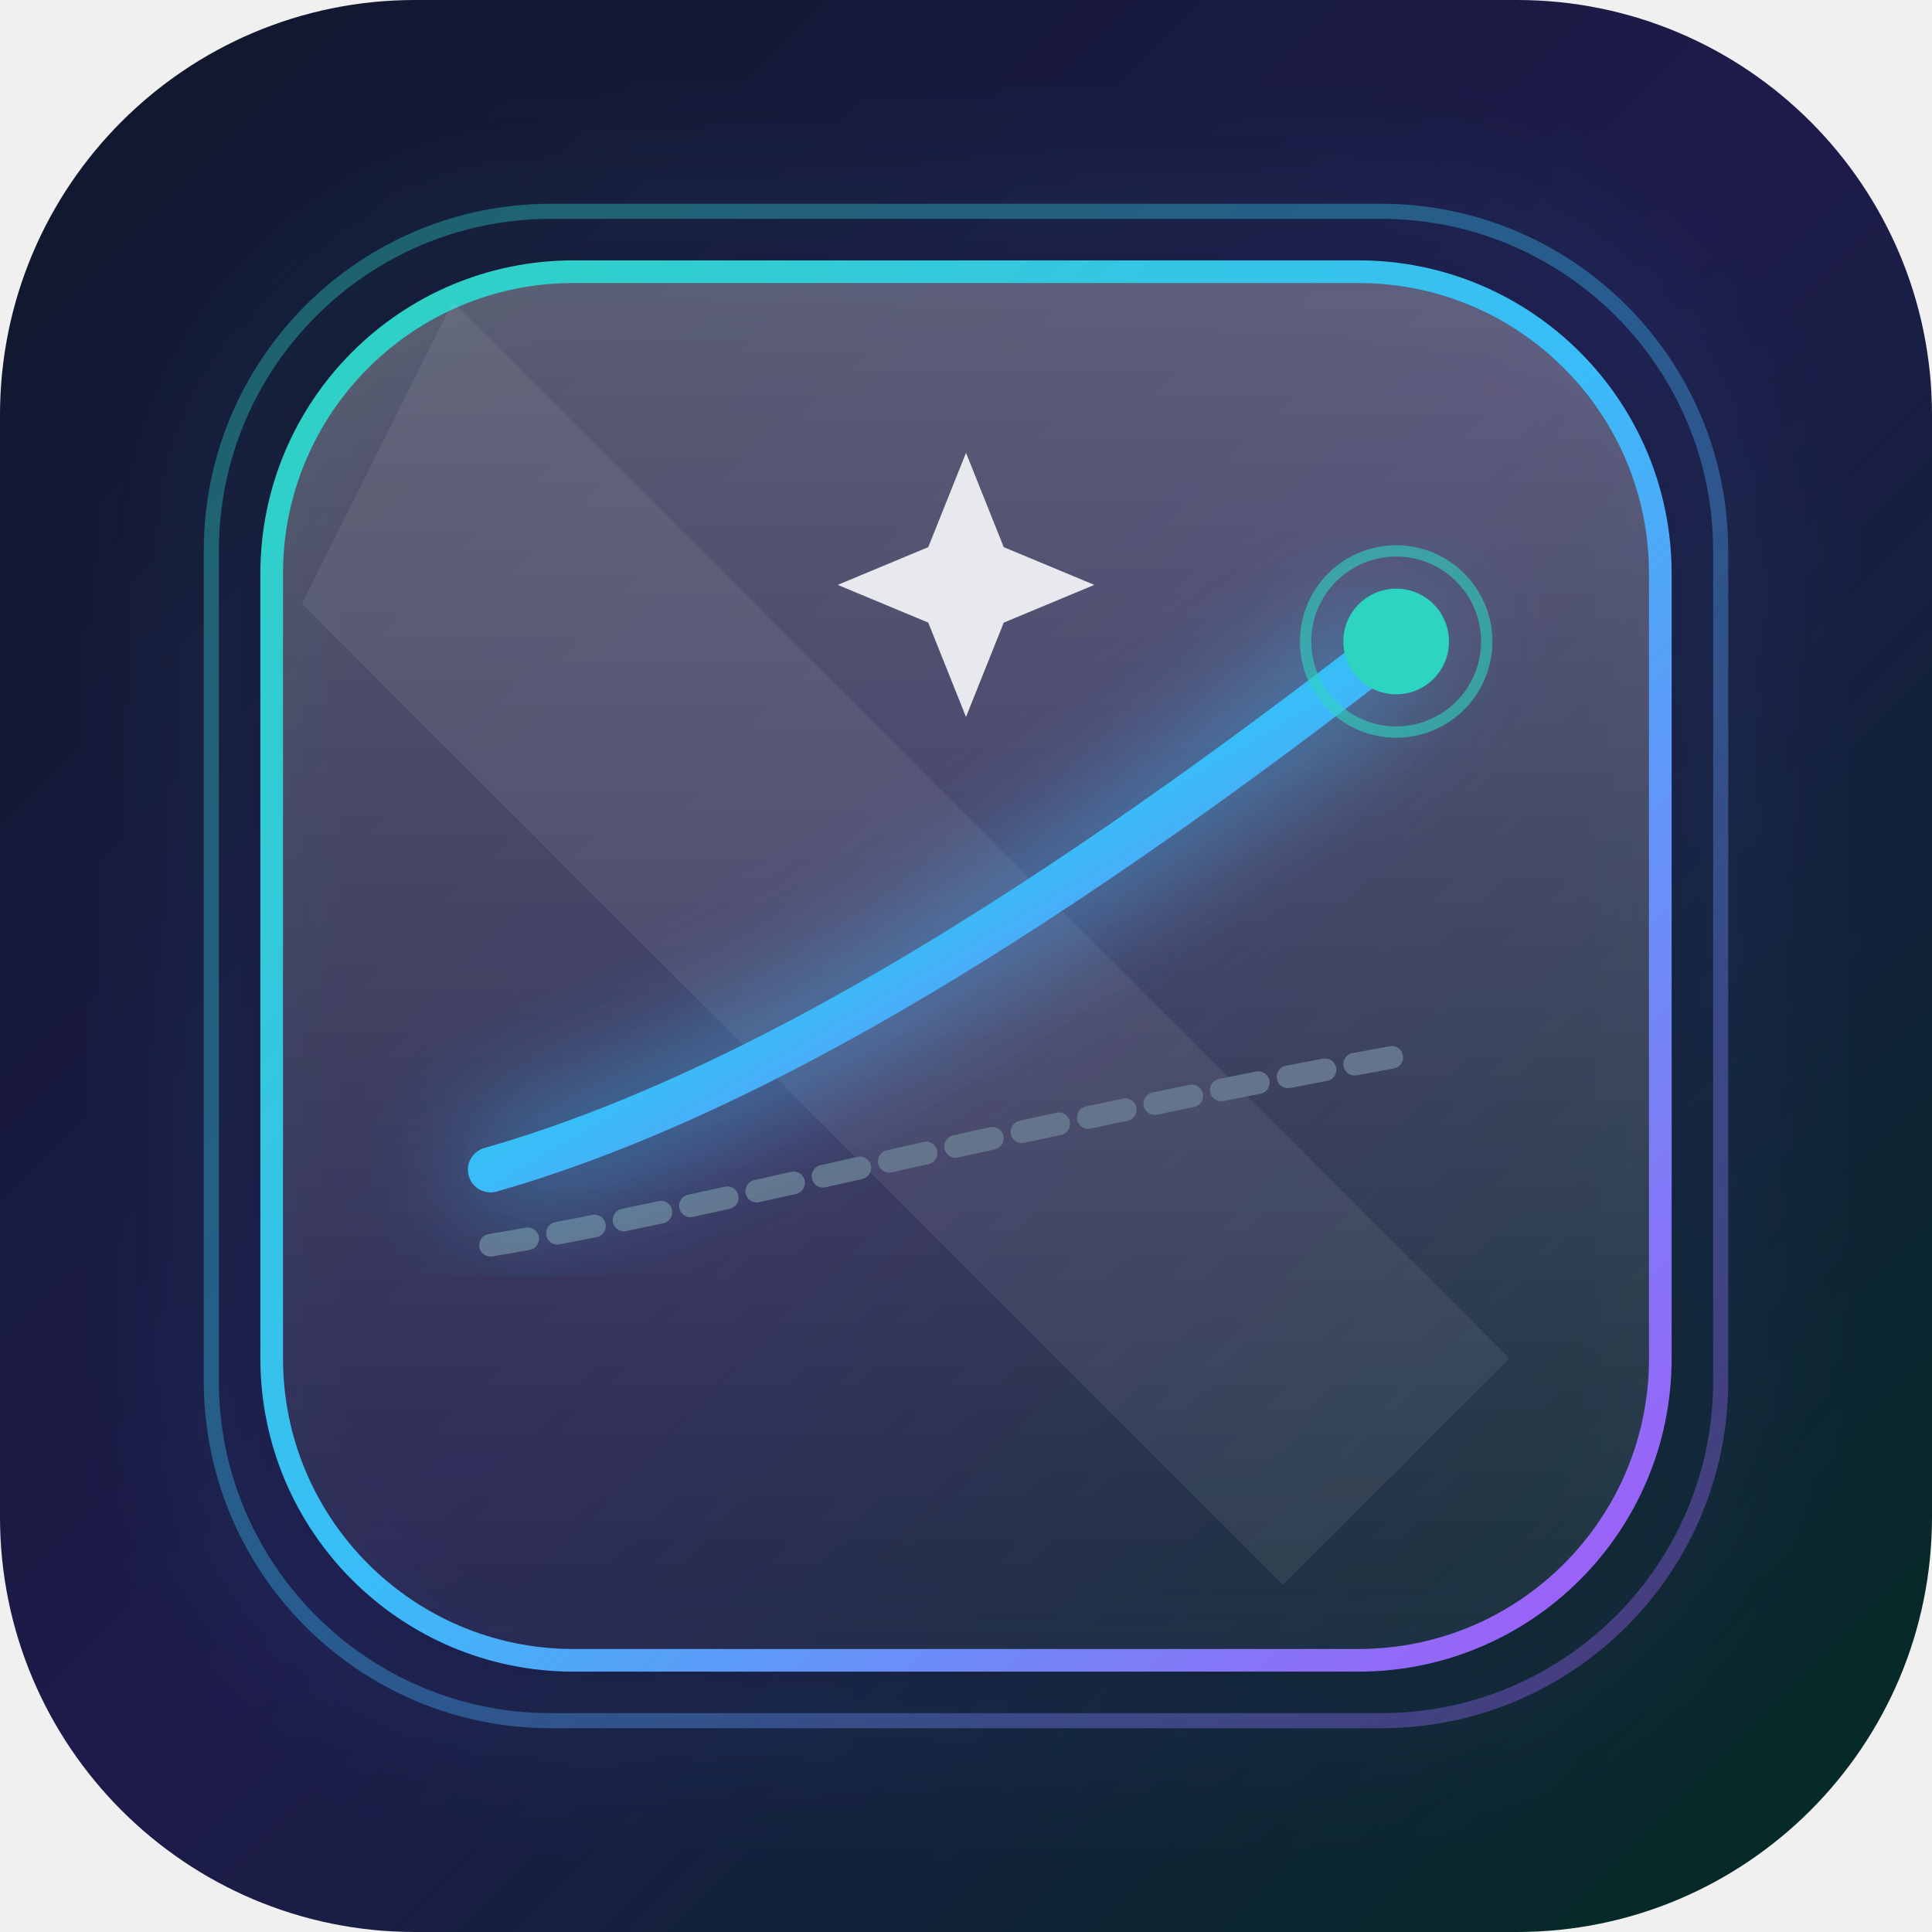
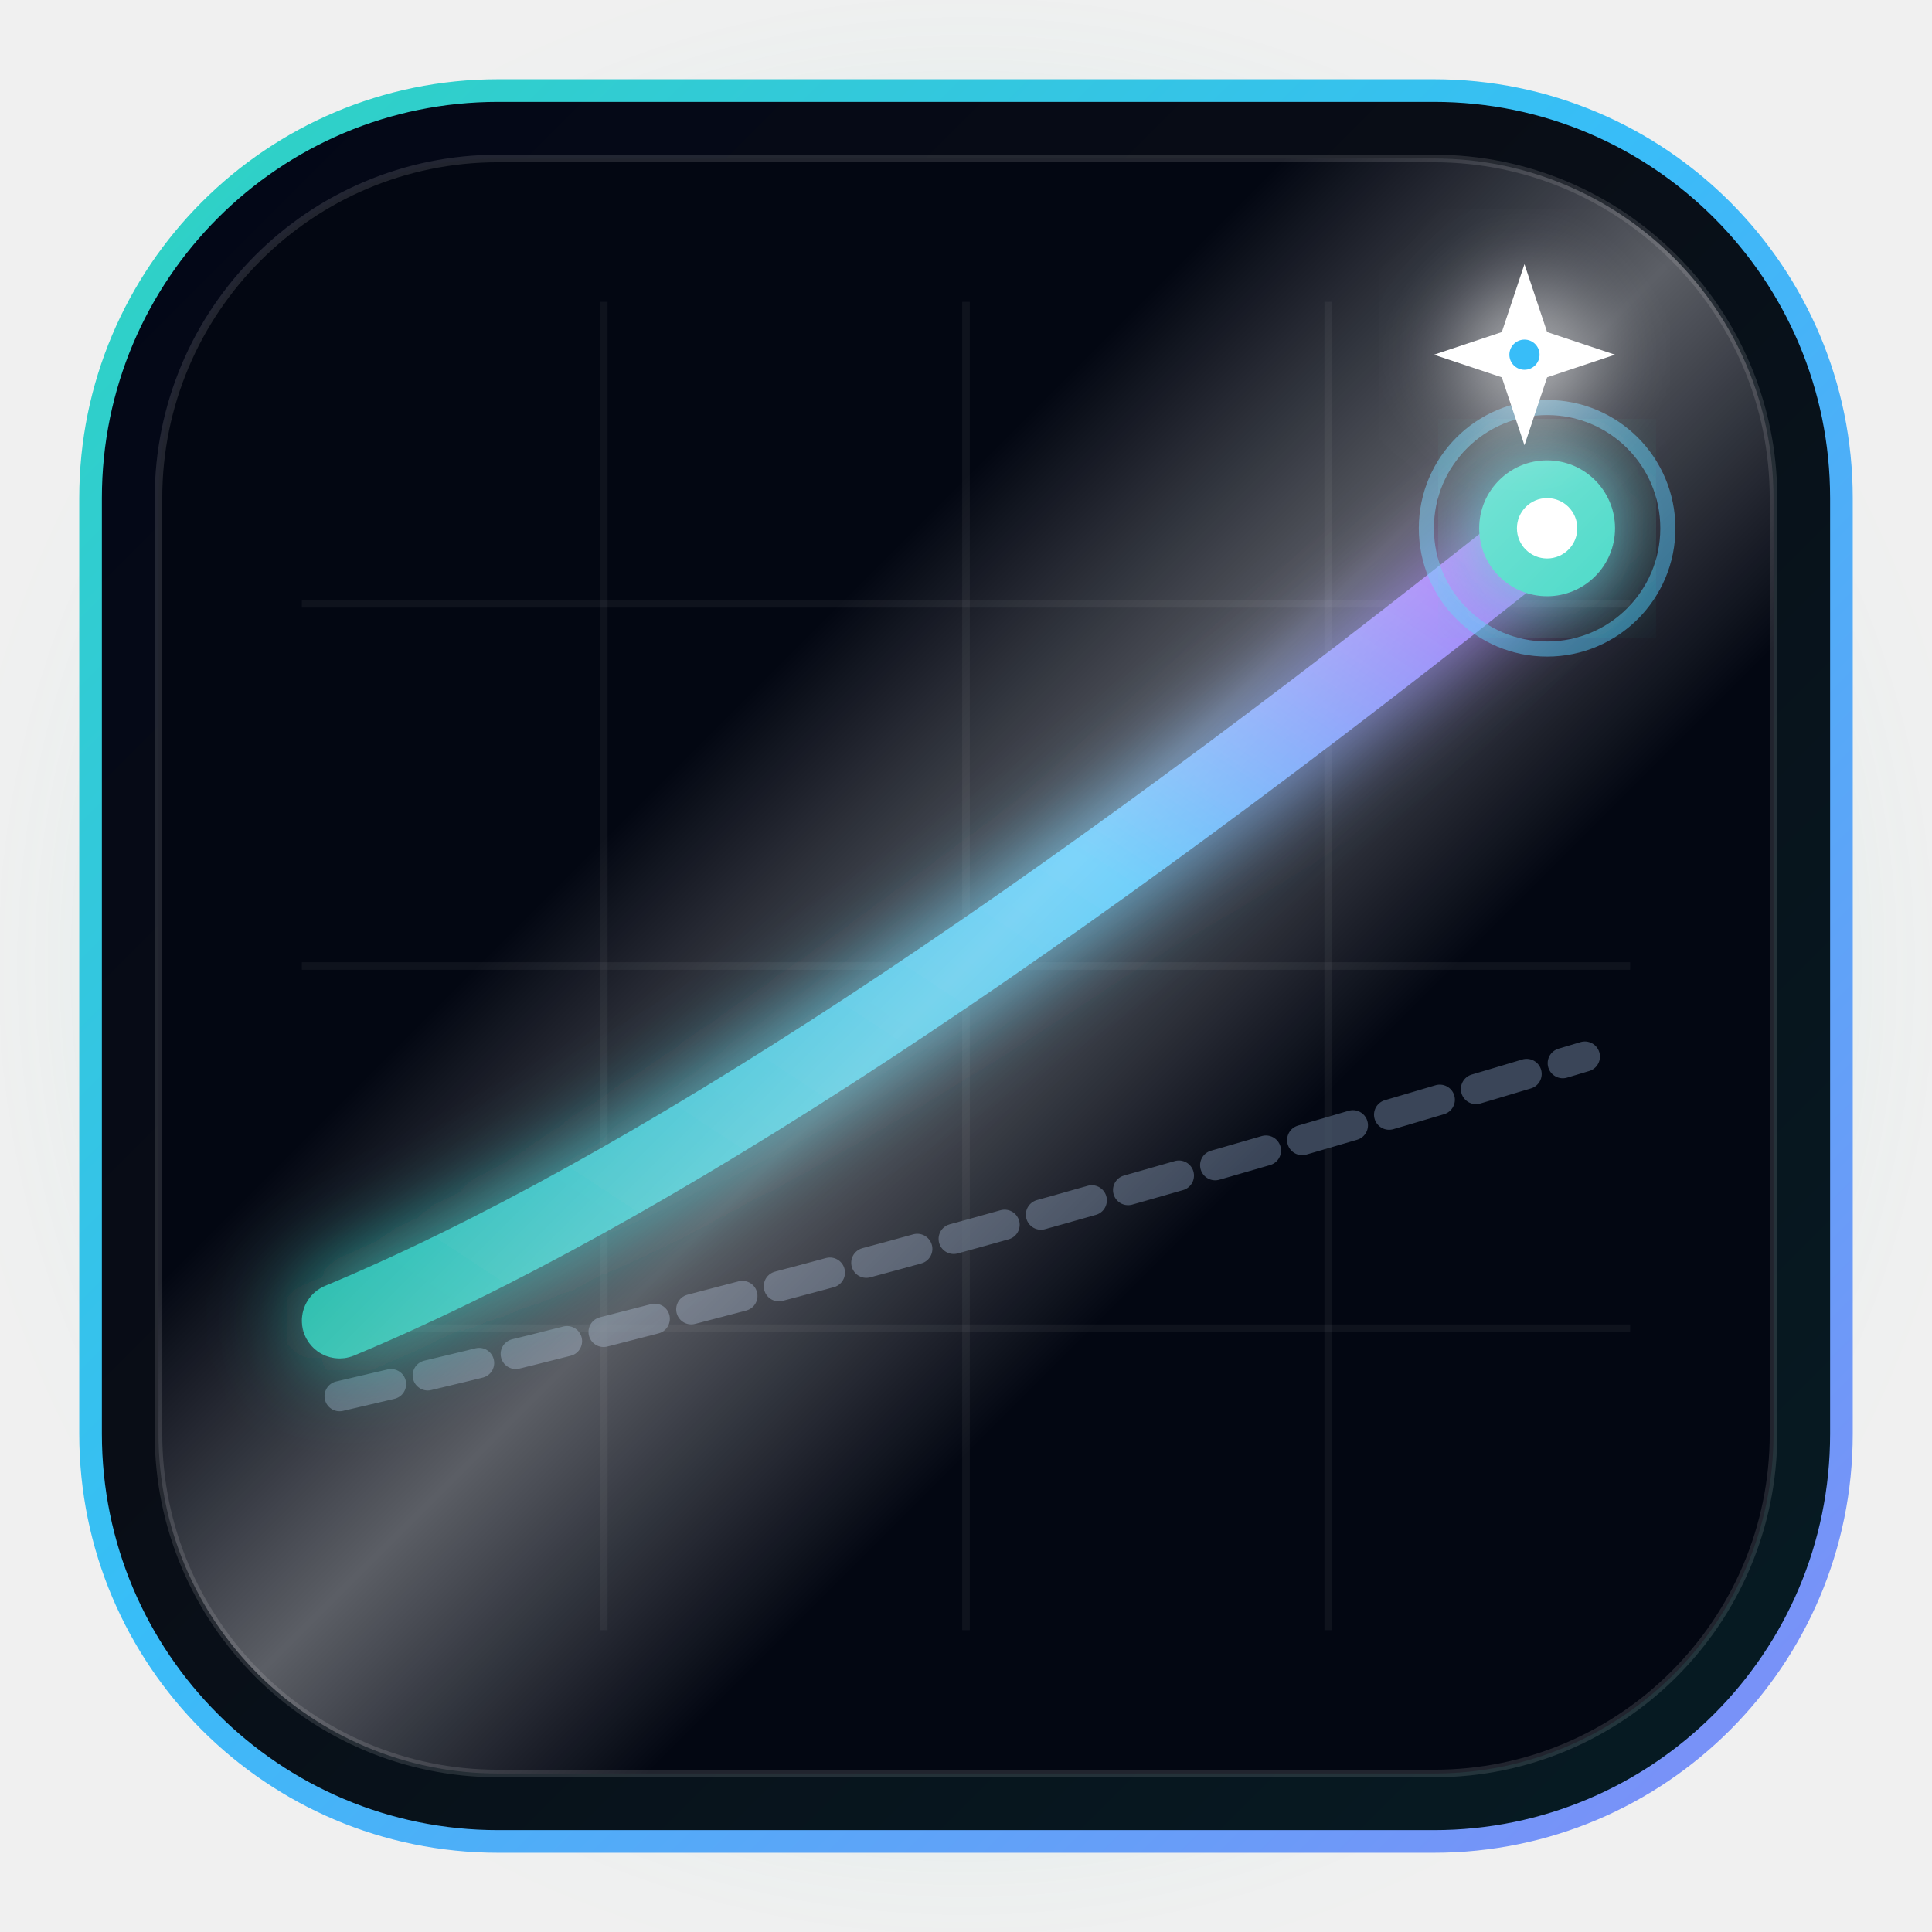
<svg xmlns="http://www.w3.org/2000/svg" viewBox="0 0 512 512" width="512" height="512">
  <defs>
    <linearGradient id="bgGrad" x1="0%" y1="0%" x2="100%" y2="100%">
-       <stop offset="0%" stop-color="#0f172a" />
-       <stop offset="50%" stop-color="#1e1b4b" />
-       <stop offset="100%" stop-color="#022c22" />
+       <stop offset="0%" stop-color="#020617" />
+       <stop offset="40%" stop-color="#090d16" />
+       <stop offset="100%" stop-color="#061c24" />
    </linearGradient>
-     <linearGradient id="mirrorGrad" x1="0%" y1="0%" x2="100%" y2="100%">
+     <linearGradient id="mirrorBorderGrad" x1="0%" y1="0%" x2="100%" y2="100%">
      <stop offset="0%" stop-color="#2dd4bf" />
-       <stop offset="50%" stop-color="#38bdf8" />
+       <stop offset="45%" stop-color="#38bdf8" />
+       <stop offset="100%" stop-color="#818cf8" />
+     </linearGradient>
+     <linearGradient id="trendGrad" x1="0%" y1="100%" x2="100%" y2="0%">
+       <stop offset="0%" stop-color="#14b8a6" />
+       <stop offset="60%" stop-color="#38bdf8" />
      <stop offset="100%" stop-color="#a855f7" />
    </linearGradient>
-     <linearGradient id="glassGrad" x1="0%" y1="0%" x2="0%" y2="100%">
-       <stop offset="0%" stop-color="#ffffff" stop-opacity="0.3" />
-       <stop offset="100%" stop-color="#ffffff" stop-opacity="0.05" />
+     <linearGradient id="sheenGrad" x1="0%" y1="0%" x2="100%" y2="100%">
+       <stop offset="35%" stop-color="#ffffff" stop-opacity="0" />
+       <stop offset="50%" stop-color="#ffffff" stop-opacity="0.35" />
+       <stop offset="65%" stop-color="#ffffff" stop-opacity="0" />
    </linearGradient>
-     <filter id="glow" x="-20%" y="-20%" width="140%" height="140%">
-       <feGaussianBlur stdDeviation="16" result="blur" />
+     <filter id="neonGlow" x="-30%" y="-30%" width="160%" height="160%">
+       <feGaussianBlur stdDeviation="12" result="blur" />
      <feComposite in="SourceGraphic" in2="blur" operator="over" />
    </filter>
+     <filter id="auraGlow" x="-40%" y="-40%" width="180%" height="180%">
+       <feGaussianBlur stdDeviation="28" result="blur" />
+     </filter>
  </defs>
-   <rect width="512" height="512" rx="110" fill="url(#bgGrad)" />
-   <rect x="56" y="56" width="400" height="400" rx="90" fill="none" stroke="url(#mirrorGrad)" stroke-width="4" opacity="0.4" filter="url(#glow)" />
-   <rect x="72" y="72" width="368" height="368" rx="80" fill="url(#glassGrad)" stroke="url(#mirrorGrad)" stroke-width="6" />
-   <path d="M 120 80 L 400 360 L 340 420 L 80 160 Z" fill="#ffffff" opacity="0.07" />
-   <path d="M 130 330 C 190 320, 260 300, 370 280" fill="none" stroke="#64748b" stroke-width="6" stroke-linecap="round" stroke-dasharray="10 8" />
-   <path d="M 130 310 C 200 290, 280 240, 370 170" fill="none" stroke="url(#mirrorGrad)" stroke-width="12" stroke-linecap="round" filter="url(#glow)" />
-   <circle cx="370" cy="170" r="14" fill="#2dd4bf" />
-   <circle cx="370" cy="170" r="24" fill="none" stroke="#2dd4bf" stroke-width="3" opacity="0.6" />
-   <polygon points="256,120 266,145 290,155 266,165 256,190 246,165 222,155 246,145" fill="#f8fafc" opacity="0.9" />
+   <circle cx="256" cy="256" r="210" fill="#2dd4bf" opacity="0.18" filter="url(#auraGlow)" />
+   <circle cx="256" cy="256" r="170" fill="#38bdf8" opacity="0.12" filter="url(#auraGlow)" />
+   <rect x="24" y="24" width="464" height="464" rx="108" fill="url(#bgGrad)" />
+   <rect x="24" y="24" width="464" height="464" rx="108" fill="none" stroke="url(#mirrorBorderGrad)" stroke-width="6" />
+   <rect x="42" y="42" width="428" height="428" rx="90" fill="#030712" stroke="rgba(255,255,255,0.12)" stroke-width="2" />
+   <line x1="80" y1="160" x2="432" y2="160" stroke="rgba(255,255,255,0.05)" stroke-width="2" />
+   <line x1="80" y1="256" x2="432" y2="256" stroke="rgba(255,255,255,0.05)" stroke-width="2" />
+   <line x1="80" y1="352" x2="432" y2="352" stroke="rgba(255,255,255,0.05)" stroke-width="2" />
+   <line x1="160" y1="80" x2="160" y2="432" stroke="rgba(255,255,255,0.05)" stroke-width="2" />
+   <line x1="256" y1="80" x2="256" y2="432" stroke="rgba(255,255,255,0.05)" stroke-width="2" />
+   <line x1="352" y1="80" x2="352" y2="432" stroke="rgba(255,255,255,0.05)" stroke-width="2" />
+   <path d="M 90 370 Q 220 340 420 280" fill="none" stroke="#475569" stroke-width="8" stroke-linecap="round" stroke-dasharray="14 10" opacity="0.8" />
+   <path d="M 90 350 Q 210 300 410 140" fill="none" stroke="url(#trendGrad)" stroke-width="20" stroke-linecap="round" filter="url(#neonGlow)" />
+   <circle cx="410" cy="140" r="32" fill="none" stroke="#38bdf8" stroke-width="4" opacity="0.5" />
+   <circle cx="410" cy="140" r="18" fill="#2dd4bf" filter="url(#neonGlow)" />
+   <circle cx="410" cy="140" r="8" fill="#ffffff" />
+   <rect x="42" y="42" width="428" height="428" rx="90" fill="url(#sheenGrad)" />
+   <g transform="translate(380, 70)">
+     <polygon points="24,0 30,18 48,24 30,30 24,48 18,30 0,24 18,18" fill="#ffffff" filter="url(#neonGlow)" />
+     <circle cx="24" cy="24" r="4" fill="#38bdf8" />
+   </g>
</svg>
